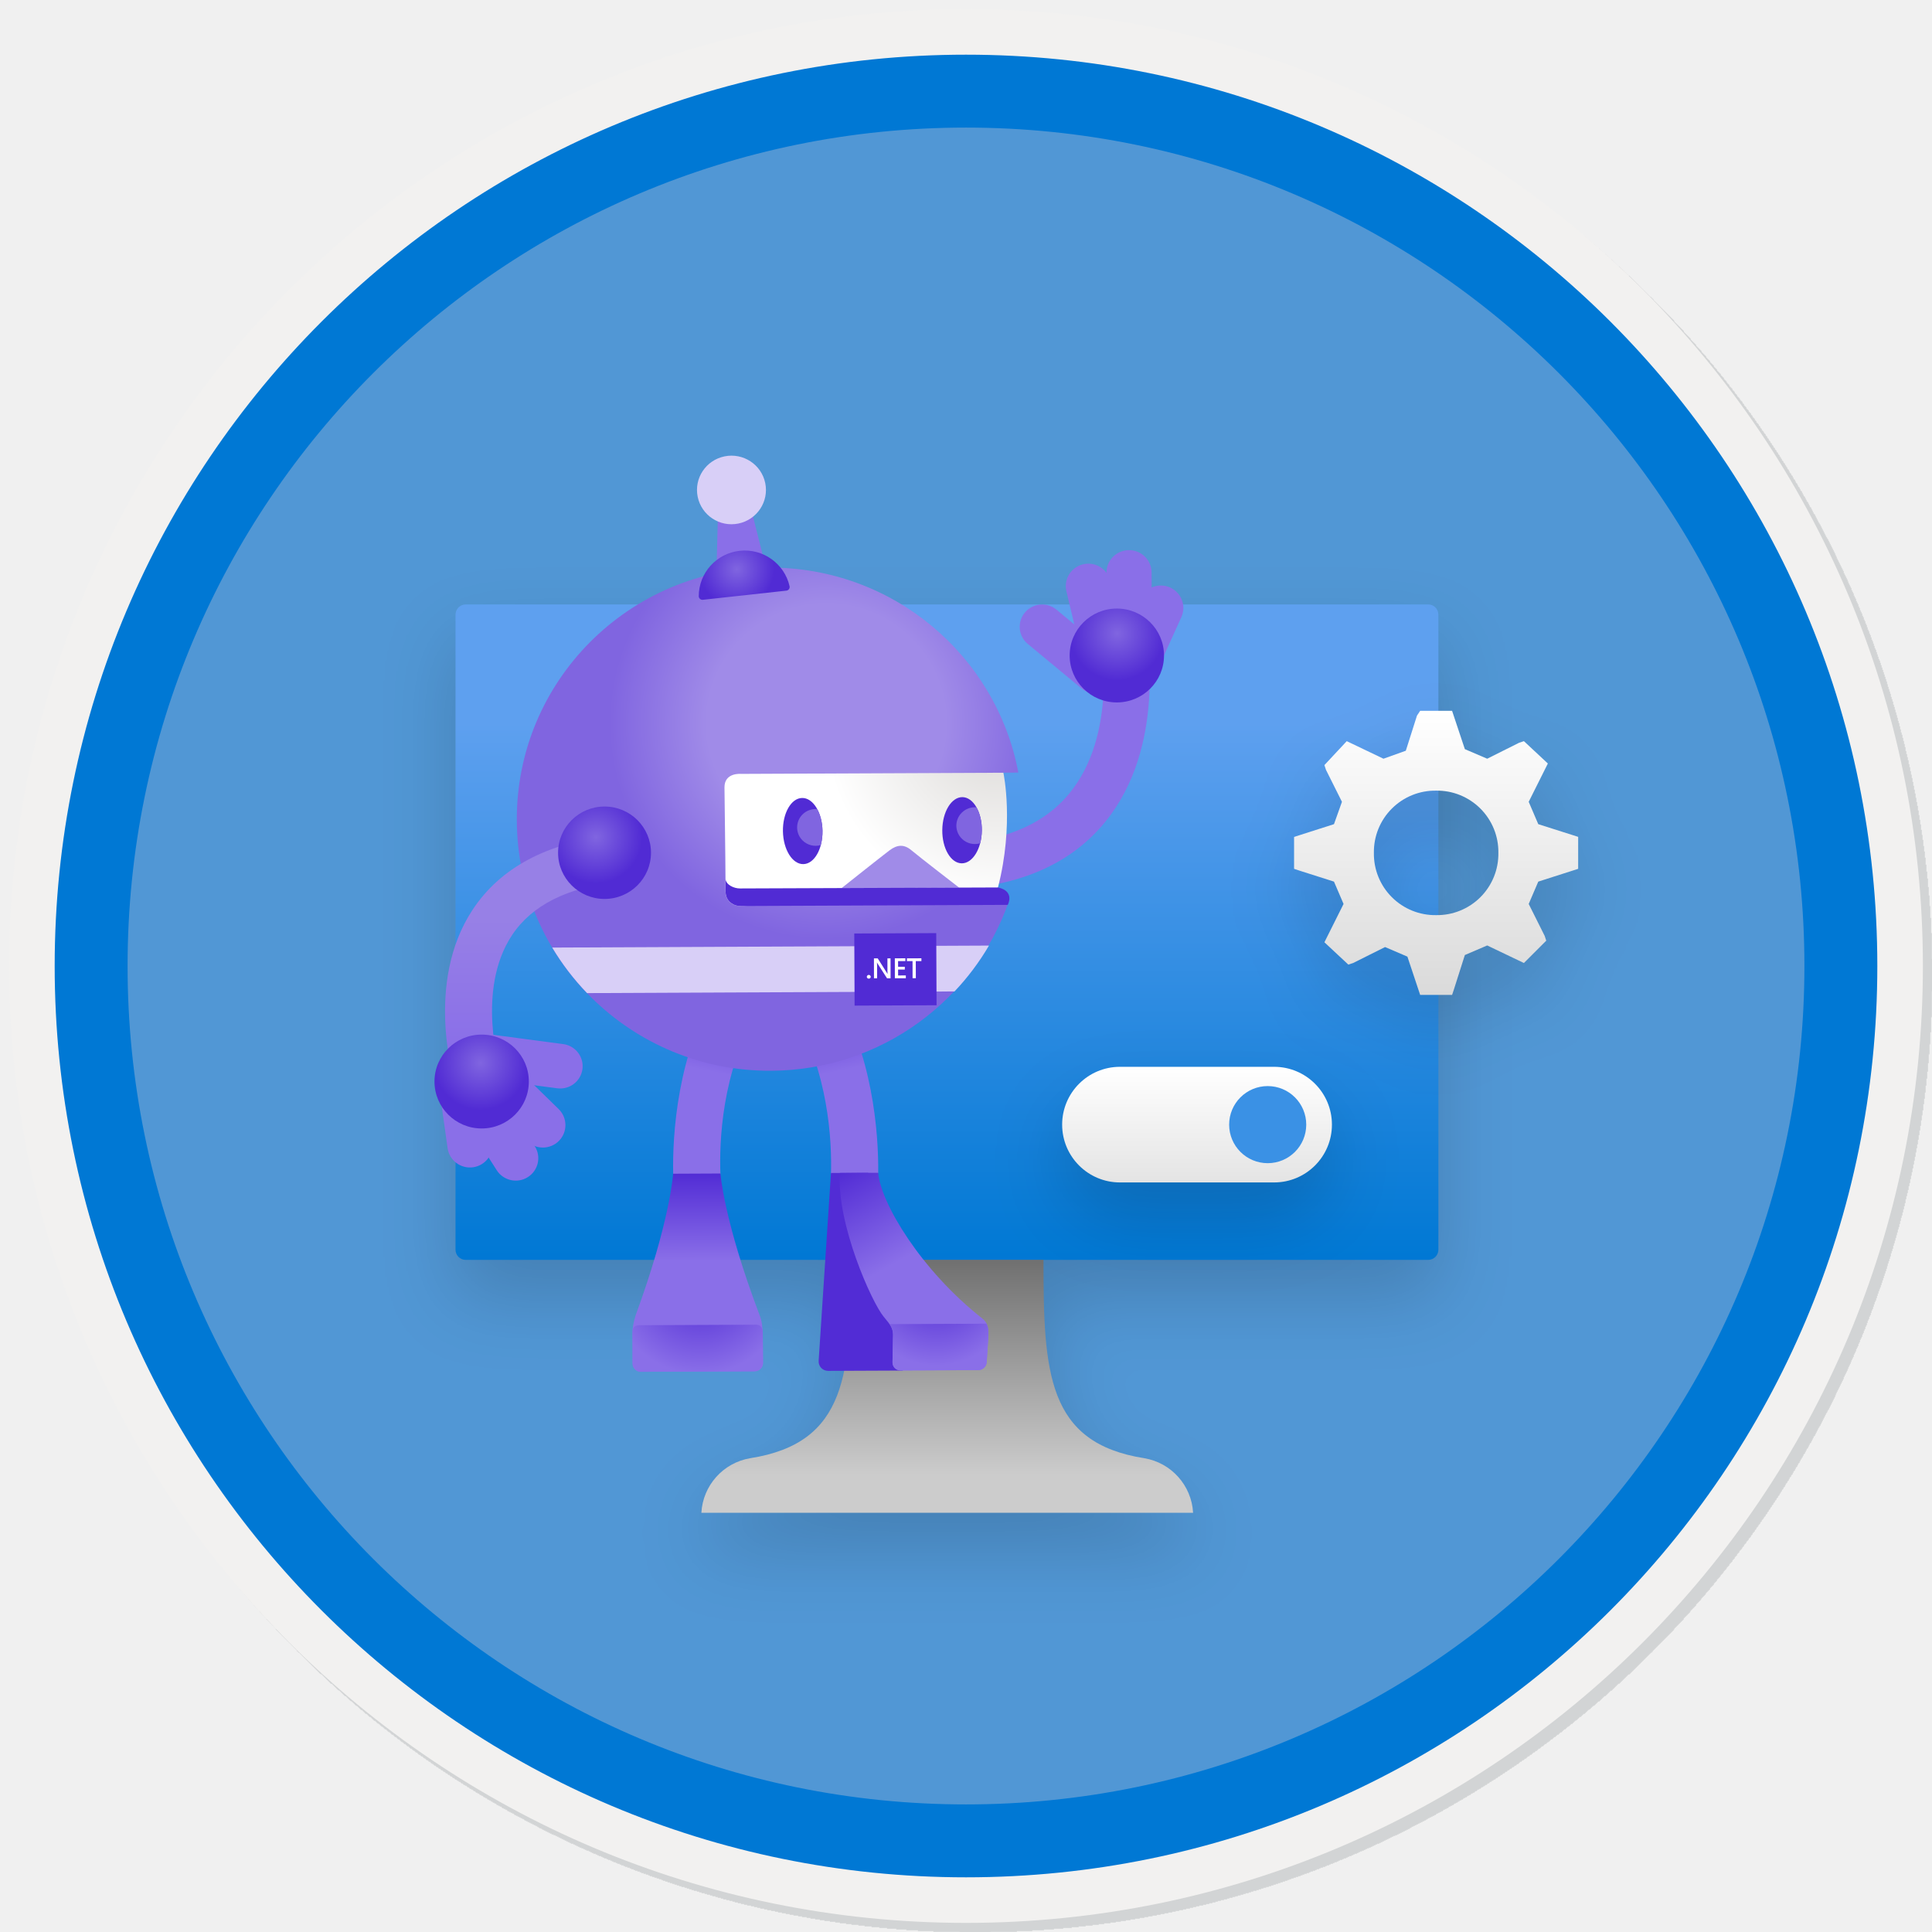
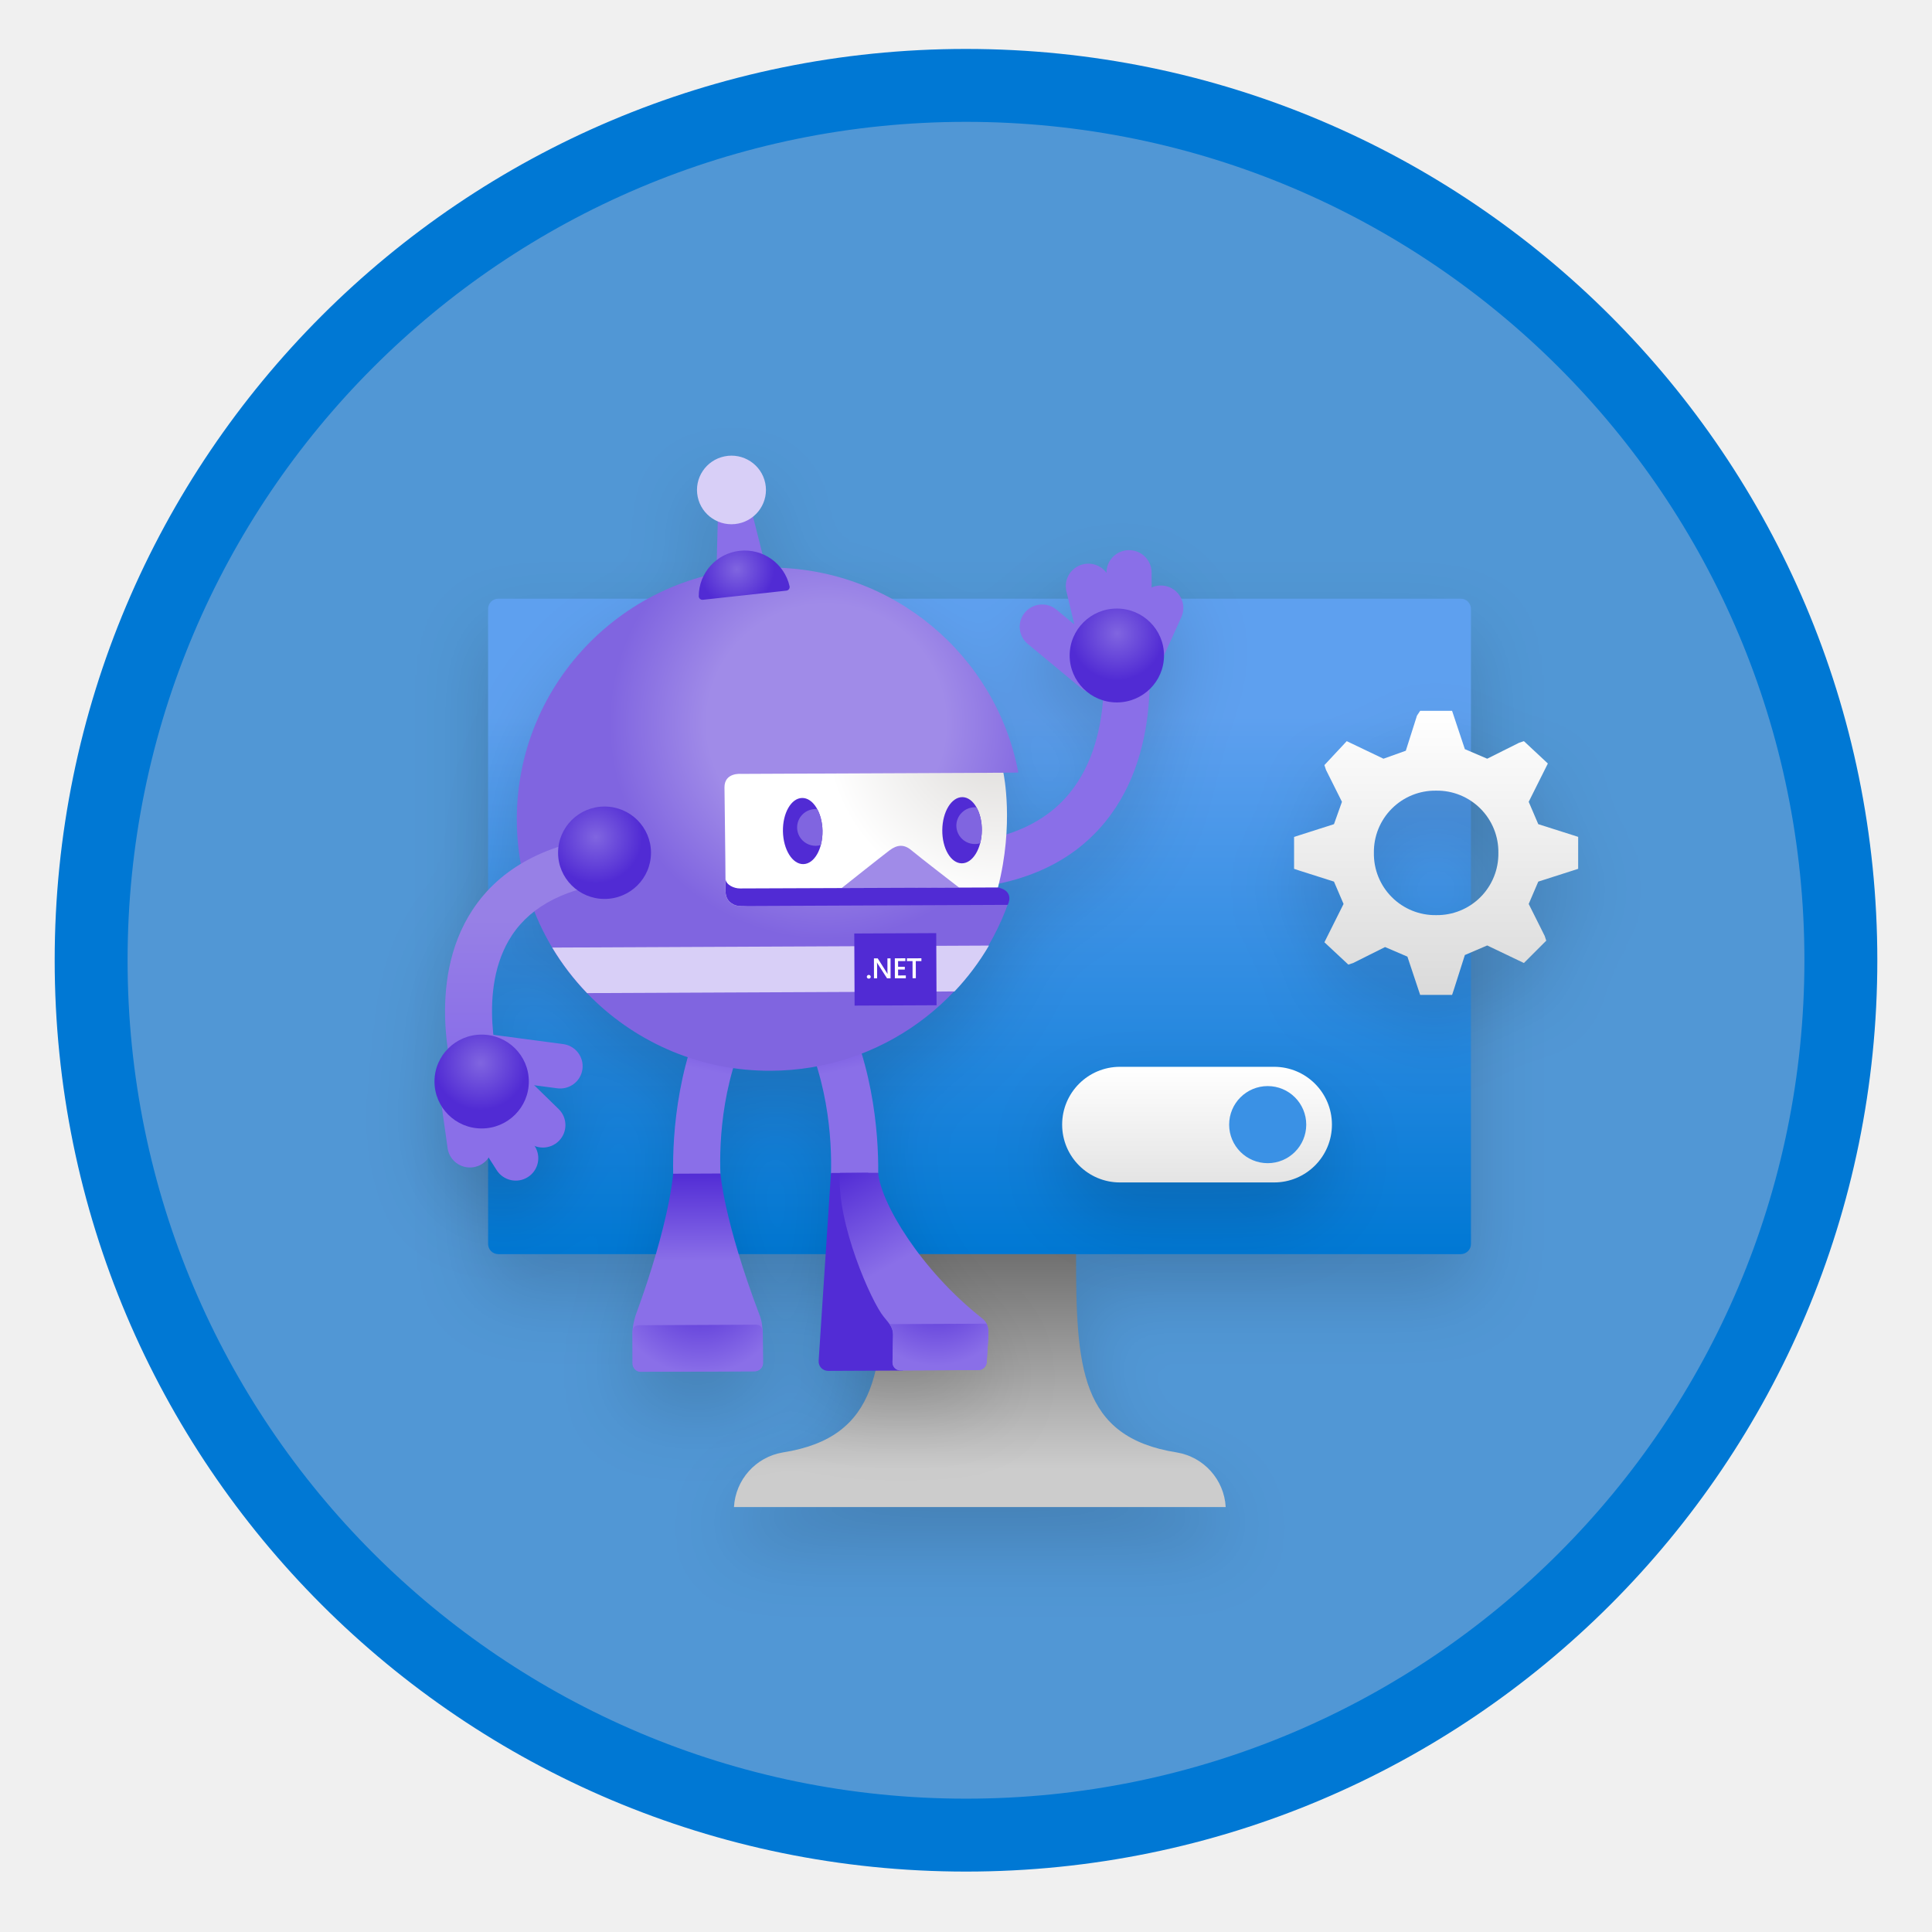
- <svg xmlns="http://www.w3.org/2000/svg" width="106" height="106" viewBox="0 0 106 106" fill="none">
-   <g filter="url(#filter0_d)">
-     <circle cx="53" cy="53" r="49" fill="#5197D5" />
-     <circle cx="53" cy="53" r="50.75" stroke="#F2F1F0" stroke-width="3.5" />
+ <svg xmlns="http://www.w3.org/2000/svg" width="106" height="106" viewBox="0 0 106 106" fill="none" version="1.1" id="svg262">
+   <circle cx="53" cy="53" r="49" fill="#5197d5" id="circle2" style="filter:url(#filter0_d)" />
+   <circle cx="53" cy="52.685" r="48" stroke="#0078d4" stroke-width="4" id="circle8" />
+   <g filter="url(#filter1_d)" id="g14" transform="translate(1.787698,-0.3154762)">
+     <rect x="24.992" y="33.163" width="53.926" height="35.961" rx="0.56" fill="url(#paint0_linear)" id="rect10" style="fill:url(#paint0_linear)" />
+     <path d="M 62.788,80.006 C 57.444,79.169 57.251,75.306 57.251,69.124 H 46.691 c 0,6.181 -0.193,10.045 -5.537,10.882 -1.48,0.253 -2.588,1.495 -2.672,2.994 h 26.979 c -0.084,-1.499 -1.192,-2.741 -2.672,-2.994 z" fill="url(#paint1_linear)" id="path12" style="fill:url(#paint1_linear)" />
  </g>
-   <circle cx="53" cy="53" r="48" stroke="#0078D4" stroke-width="4" />
-   <g filter="url(#filter1_d)">
-     <rect x="24.992" y="33.163" width="53.926" height="35.961" rx="0.56" fill="url(#paint0_linear)" />
-     <path d="M62.788 80.006C57.444 79.169 57.251 75.306 57.251 69.124H46.691C46.691 75.306 46.498 79.169 41.154 80.006C39.674 80.259 38.565 81.501 38.481 83H65.46C65.377 81.501 64.268 80.259 62.788 80.006Z" fill="url(#paint1_linear)" />
+   <g filter="url(#filter2_d)" id="g90">
+     <path d="M51.729 48.811L51.687 46.305C54.86 46.251 57.213 45.315 58.679 43.521C61.336 40.269 60.403 35.216 60.393 35.164L62.867 34.693C62.915 34.947 64.022 40.954 60.633 45.1C58.677 47.497 55.68 48.745 51.729 48.811Z" fill="#8A6FE8" id="path16" />
+     <path d="M56.389 35.329L59.318 37.756C59.84 38.188 60.615 38.118 61.051 37.599C61.485 37.08 61.414 36.309 60.893 35.876L57.964 33.449C57.442 33.017 56.666 33.087 56.231 33.606C55.797 34.126 55.867 34.897 56.389 35.329Z" fill="#8A6FE8" id="path18" />
+     <path d="M63.765 36.178L64.819 33.852C65.095 33.231 64.813 32.504 64.189 32.229C63.564 31.955 62.834 32.235 62.557 32.856L61.476 35.241L63.765 36.178Z" fill="#8A6FE8" id="path20" />
+     <path d="M63.195 34.922L63.182 31.405C63.178 30.725 62.62 30.178 61.937 30.184C61.254 30.189 60.703 30.744 60.709 31.422L60.71 34.038L63.195 34.922Z" fill="#8A6FE8" id="path22" />
+     <path d="M61.733 35.301L60.917 31.875C60.761 31.213 60.096 30.803 59.43 30.959C58.764 31.114 58.352 31.776 58.508 32.438L59.339 35.926L61.733 35.301Z" fill="#8A6FE8" id="path24" />
+     <path d="M61.275 38.539C62.705 38.539 63.864 37.386 63.864 35.964C63.864 34.542 62.705 33.389 61.275 33.389C59.846 33.389 58.687 34.542 58.687 35.964C58.687 37.386 59.845 38.539 61.275 38.539Z" fill="url(#paint2_radial)" id="path26" />
+     <path d="M48.183 64.359C48.208 62.189 47.897 57.783 45.645 54.094L43.443 55.425C45.487 58.77 45.64 62.676 45.593 64.38C45.588 64.52 46.907 64.648 48.183 64.359Z" fill="url(#paint3_linear)" id="path28" />
+     <path d="M45.592 64.356L47.631 64.346L49.535 75.196L45.442 75.214C45.131 75.215 44.894 74.965 44.916 74.655L45.592 64.356Z" fill="#522CD5" id="path30" />
+     <path d="M53.9 72.343C54.254 72.621 54.247 73.022 54.22 73.446L54.134 74.746C54.119 74.979 53.915 75.17 53.681 75.171L49.415 75.191C49.149 75.192 48.949 74.979 48.967 74.716L48.995 73.369C49.027 72.879 48.862 72.7 48.481 72.238C47.828 71.45 45.898 67.154 46.082 64.355L48.182 64.345C48.322 66.006 50.527 69.695 53.9 72.343Z" fill="url(#paint4_linear)" id="path32" />
+     <path d="M54.219 73.445C54.238 73.149 54.244 72.865 54.128 72.625L48.808 72.649C48.955 72.864 49.017 73.052 48.997 73.366L48.969 74.713C48.951 74.978 49.152 75.19 49.417 75.188L53.682 75.17C53.917 75.169 54.12 74.978 54.135 74.745L54.219 73.445Z" fill="url(#paint5_radial)" id="path34" />
+     <path d="M36.934 64.408C36.889 62.237 37.16 57.829 39.379 54.119L41.593 55.429C39.58 58.794 39.462 62.701 39.526 64.403C39.531 64.546 38.211 64.686 36.934 64.408Z" fill="url(#paint6_linear)" id="path36" />
+     <path d="M34.703 73.155C34.7 72.866 34.743 72.61 34.866 72.187C36.771 67.008 36.931 64.397 36.931 64.397L39.527 64.385C39.527 64.385 39.706 66.947 41.657 72.108C41.811 72.476 41.829 72.811 41.849 73.122L41.861 74.779C41.862 75.028 41.657 75.234 41.407 75.235L41.281 75.236L35.29 75.263L35.165 75.264C34.913 75.265 34.707 75.062 34.706 74.813L34.703 73.155Z" fill="url(#paint7_linear)" id="path38" />
+     <path d="M34.703 73.155C34.703 73.108 34.704 73.062 34.706 73.017C34.719 72.873 34.785 72.711 35.102 72.709L41.508 72.68C41.739 72.688 41.816 72.864 41.84 72.975C41.843 73.024 41.846 73.075 41.85 73.123L41.862 74.78C41.863 74.936 41.784 75.074 41.662 75.156C41.59 75.205 41.501 75.234 41.408 75.235L41.283 75.236L35.292 75.263L35.167 75.264C35.042 75.266 34.927 75.215 34.844 75.133C34.761 75.051 34.71 74.938 34.709 74.812L34.703 73.155Z" fill="url(#paint8_radial)" id="path40" />
+     <path d="M54.725 48.691C55.625 45.185 55.022 42.393 55.022 42.393L55.85 42.389L55.869 42.373C54.654 35.953 48.973 31.109 42.169 31.141C34.506 31.175 28.32 37.384 28.355 45.008C28.39 52.63 34.631 58.783 42.296 58.748C48.343 58.721 53.469 54.849 55.345 49.471C55.401 49.242 55.394 48.833 54.725 48.691Z" fill="url(#paint9_radial)" id="path42" />
+     <path d="M54.26 51.88L30.298 51.989C30.839 52.894 31.482 53.731 32.209 54.487L52.37 54.396C53.093 53.633 53.727 52.79 54.26 51.88Z" fill="#D8CFF7" id="path44" />
+     <path d="M46.888 55.173L51.385 55.153L51.367 51.196L46.87 51.217L46.888 55.173Z" fill="#512BD4" id="path46" />
+     <path d="M47.666 53.694C47.636 53.694 47.61 53.684 47.59 53.665C47.569 53.645 47.558 53.62 47.558 53.593C47.558 53.564 47.569 53.539 47.59 53.52C47.61 53.499 47.636 53.489 47.666 53.489C47.697 53.489 47.722 53.5 47.743 53.52C47.763 53.539 47.775 53.564 47.775 53.593C47.775 53.621 47.764 53.644 47.744 53.665C47.722 53.683 47.697 53.694 47.666 53.694Z" fill="white" id="path48" />
+     <path d="M48.862 53.675H48.667L48.153 52.873C48.14 52.853 48.128 52.831 48.12 52.809H48.116C48.12 52.833 48.122 52.883 48.122 52.959L48.123 53.676H47.951L47.949 52.582H48.157L48.653 53.366C48.673 53.398 48.687 53.422 48.694 53.433H48.697C48.692 53.403 48.69 53.355 48.69 53.285L48.689 52.581H48.86L48.862 53.675Z" fill="white" id="path50" />
+     <path d="M49.699 53.672L49.097 53.672L49.095 52.578L49.674 52.577V52.731L49.273 52.732L49.275 53.042L49.643 53.041V53.195L49.275 53.196L49.275 53.519L49.699 53.518V53.672Z" fill="white" id="path52" />
+     <path d="M50.554 52.731L50.245 52.732L50.248 53.671H50.069L50.067 52.732L49.759 52.733V52.579L50.553 52.577L50.554 52.731Z" fill="white" id="path54" />
+     <path d="M54.754 48.691C55.645 45.229 55.066 42.463 55.051 42.396L40.653 42.46C40.653 42.46 39.745 42.373 39.749 43.198C39.753 44.021 39.797 46.35 39.809 48.926C39.811 49.456 40.249 49.71 40.593 49.708C40.593 49.707 54.395 49.265 54.754 48.691Z" fill="url(#paint10_radial)" id="path56" />
+     <path d="M46.164 48.735C46.164 48.735 48.37 46.982 48.801 46.657C49.231 46.332 49.609 46.314 50.007 46.652C50.405 46.991 52.63 48.705 52.63 48.705L46.164 48.735Z" fill="#A08BE8" id="path58" />
+     <path d="M55.291 49.646C55.291 49.646 55.703 48.892 54.754 48.691C54.755 48.688 40.599 48.745 40.599 48.745C40.27 48.746 39.844 48.553 39.807 48.236C39.808 48.463 39.81 48.694 39.811 48.926C39.813 49.406 40.173 49.659 40.496 49.701C40.529 49.704 40.561 49.709 40.594 49.709L41.562 49.705L55.291 49.646Z" fill="#512BD4" id="path60" />
+     <path d="M44.077 47.41C44.676 47.399 45.146 46.576 45.127 45.575C45.107 44.572 44.605 43.769 44.006 43.781C43.407 43.793 42.937 44.615 42.956 45.617C42.976 46.618 43.478 47.422 44.077 47.41Z" fill="#512BD4" id="path62" />
+     <path d="M53.869 45.562C53.879 44.56 53.402 43.742 52.803 43.735C52.203 43.73 51.709 44.537 51.699 45.54C51.688 46.543 52.165 47.36 52.764 47.367C53.364 47.373 53.858 46.565 53.869 45.562Z" fill="#512BD4" id="path64" />
+     <path d="M44.028 44.687C44.249 44.465 44.547 44.368 44.837 44.391C45.01 44.706 45.118 45.12 45.127 45.574C45.132 45.858 45.097 46.125 45.033 46.366C44.691 46.465 44.307 46.381 44.035 46.114C43.637 45.722 43.634 45.083 44.028 44.687Z" fill="#8065E0" id="path66" />
+     <path d="M52.766 44.59C52.987 44.368 53.285 44.269 53.576 44.294C53.762 44.623 53.875 45.069 53.87 45.56C53.867 45.811 53.835 46.05 53.777 46.267C53.432 46.369 53.045 46.286 52.773 46.017C52.373 45.623 52.37 44.984 52.766 44.59Z" fill="#8065E0" id="path68" />
+     <path d="M24.978 59.486C24.907 59.261 23.276 53.938 25.928 49.916C27.461 47.592 30.046 46.222 33.611 45.844L33.884 48.392C31.128 48.685 29.179 49.667 28.09 51.312C26.103 54.31 27.424 58.679 27.438 58.723L24.978 59.486Z" fill="url(#paint11_linear)" id="path70" />
+     <path d="M33.168 49.321C34.575 49.321 35.717 48.186 35.717 46.786C35.717 45.385 34.575 44.251 33.168 44.251C31.761 44.251 30.619 45.385 30.619 46.786C30.619 48.186 31.761 49.321 33.168 49.321Z" fill="url(#paint12_radial)" id="path72" />
+     <path d="M30.899 57.284L27.12 56.783C26.446 56.694 25.827 57.165 25.737 57.835C25.648 58.505 26.121 59.12 26.794 59.21L30.573 59.71C31.247 59.799 31.866 59.329 31.956 58.659C32.045 57.988 31.572 57.372 30.899 57.284Z" fill="#8A6FE8" id="path74" />
+     <path d="M24.204 60.478L24.559 63.003C24.659 63.675 25.287 64.14 25.963 64.042C26.638 63.943 27.106 63.318 27.007 62.646L26.642 60.056L24.204 60.478Z" fill="#8A6FE8" id="path76" />
+     <path d="M25.36 61.239L27.255 64.208C27.624 64.78 28.389 64.948 28.963 64.581C29.539 64.214 29.707 63.453 29.338 62.882L27.936 60.669L25.36 61.239Z" fill="#8A6FE8" id="path78" />
+     <path d="M26.392 60.141L28.917 62.607C29.405 63.084 30.187 63.078 30.667 62.594C31.146 62.109 31.14 61.33 30.654 60.853L28.083 58.343L26.392 60.141Z" fill="#8A6FE8" id="path80" />
+     <path d="M26.426 61.914C27.856 61.914 29.015 60.761 29.015 59.339C29.015 57.917 27.856 56.764 26.426 56.764C24.997 56.764 23.838 57.917 23.838 59.339C23.838 60.761 24.997 61.914 26.426 61.914Z" fill="url(#paint13_radial)" id="path82" />
+     <path d="M41.953 30.869L39.314 31.158L39.386 28.422L41.282 28.215L41.953 30.869Z" fill="#8A6FE8" id="path84" />
+     <path d="M40.51 28.725C41.534 28.517 42.194 27.524 41.986 26.506C41.777 25.488 40.779 24.831 39.755 25.038C38.731 25.246 38.07 26.239 38.279 27.257C38.488 28.275 39.486 28.933 40.51 28.725Z" fill="#D8CFF7" id="path86" />
+     <path d="M43.144 32.406C43.263 32.393 43.346 32.281 43.32 32.163C43.043 30.932 41.873 30.08 40.583 30.221C39.294 30.362 38.339 31.448 38.337 32.71C38.337 32.829 38.443 32.92 38.562 32.908L43.144 32.406Z" fill="url(#paint14_radial)" id="path88" />
  </g>
-   <path d="M51.729 48.811L51.687 46.305C54.86 46.251 57.213 45.315 58.679 43.521C61.336 40.269 60.403 35.216 60.393 35.164L62.867 34.693C62.915 34.947 64.022 40.954 60.633 45.1C58.677 47.497 55.68 48.745 51.729 48.811Z" fill="#8A6FE8" />
-   <path d="M56.389 35.329L59.318 37.756C59.84 38.188 60.615 38.118 61.051 37.599C61.485 37.08 61.414 36.309 60.893 35.876L57.964 33.449C57.442 33.017 56.666 33.087 56.231 33.606C55.797 34.126 55.867 34.897 56.389 35.329Z" fill="#8A6FE8" />
-   <path d="M63.765 36.178L64.819 33.852C65.095 33.231 64.813 32.504 64.189 32.229C63.564 31.955 62.834 32.235 62.557 32.856L61.476 35.241L63.765 36.178Z" fill="#8A6FE8" />
-   <path d="M63.195 34.922L63.182 31.405C63.178 30.725 62.62 30.178 61.937 30.184C61.254 30.189 60.703 30.744 60.709 31.422L60.71 34.038L63.195 34.922Z" fill="#8A6FE8" />
-   <path d="M61.733 35.301L60.917 31.875C60.761 31.213 60.096 30.803 59.43 30.959C58.764 31.114 58.352 31.776 58.508 32.438L59.339 35.926L61.733 35.301Z" fill="#8A6FE8" />
-   <path d="M61.275 38.539C62.705 38.539 63.864 37.386 63.864 35.964C63.864 34.542 62.705 33.389 61.275 33.389C59.846 33.389 58.687 34.542 58.687 35.964C58.687 37.386 59.845 38.539 61.275 38.539Z" fill="url(#paint2_radial)" />
-   <path d="M48.183 64.359C48.208 62.189 47.897 57.783 45.645 54.094L43.443 55.425C45.487 58.77 45.64 62.676 45.593 64.38C45.588 64.52 46.907 64.648 48.183 64.359Z" fill="url(#paint3_linear)" />
-   <path d="M45.592 64.356L47.631 64.346L49.535 75.196L45.442 75.214C45.131 75.215 44.894 74.965 44.916 74.655L45.592 64.356Z" fill="#522CD5" />
-   <path d="M53.9 72.343C54.254 72.621 54.247 73.022 54.22 73.446L54.134 74.746C54.119 74.979 53.915 75.17 53.681 75.171L49.415 75.191C49.149 75.192 48.949 74.979 48.967 74.716L48.995 73.369C49.027 72.879 48.862 72.7 48.481 72.238C47.828 71.45 45.898 67.154 46.082 64.355L48.182 64.345C48.322 66.006 50.527 69.695 53.9 72.343Z" fill="url(#paint4_linear)" />
-   <path d="M54.219 73.445C54.238 73.149 54.244 72.865 54.128 72.625L48.808 72.649C48.955 72.864 49.017 73.052 48.997 73.366L48.969 74.713C48.951 74.978 49.152 75.19 49.417 75.188L53.682 75.17C53.917 75.169 54.12 74.978 54.135 74.745L54.219 73.445Z" fill="url(#paint5_radial)" />
-   <path d="M36.934 64.408C36.889 62.237 37.16 57.829 39.379 54.119L41.593 55.429C39.58 58.794 39.462 62.701 39.526 64.403C39.531 64.546 38.211 64.686 36.934 64.408Z" fill="url(#paint6_linear)" />
-   <path d="M34.703 73.155C34.7 72.866 34.743 72.61 34.866 72.187C36.771 67.008 36.931 64.397 36.931 64.397L39.527 64.385C39.527 64.385 39.706 66.947 41.657 72.108C41.811 72.476 41.829 72.811 41.849 73.122L41.861 74.779C41.862 75.028 41.657 75.234 41.407 75.235L41.281 75.236L35.29 75.263L35.165 75.264C34.913 75.265 34.707 75.062 34.706 74.813L34.703 73.155Z" fill="url(#paint7_linear)" />
-   <path d="M34.703 73.155C34.703 73.108 34.704 73.062 34.706 73.017C34.719 72.873 34.785 72.711 35.102 72.709L41.508 72.68C41.739 72.688 41.816 72.864 41.84 72.975C41.843 73.024 41.846 73.075 41.85 73.123L41.862 74.78C41.863 74.936 41.784 75.074 41.662 75.156C41.59 75.205 41.501 75.234 41.408 75.235L41.283 75.236L35.292 75.263L35.167 75.264C35.042 75.266 34.927 75.215 34.844 75.133C34.761 75.051 34.71 74.938 34.709 74.812L34.703 73.155Z" fill="url(#paint8_radial)" />
-   <path d="M54.725 48.691C55.625 45.185 55.022 42.393 55.022 42.393L55.85 42.389L55.869 42.373C54.654 35.953 48.973 31.109 42.169 31.141C34.506 31.175 28.32 37.384 28.355 45.008C28.39 52.63 34.631 58.783 42.296 58.748C48.343 58.721 53.469 54.849 55.345 49.471C55.401 49.242 55.394 48.833 54.725 48.691Z" fill="url(#paint9_radial)" />
-   <path d="M54.26 51.88L30.298 51.989C30.839 52.894 31.482 53.731 32.209 54.487L52.37 54.396C53.093 53.633 53.727 52.79 54.26 51.88Z" fill="#D8CFF7" />
-   <path d="M46.888 55.173L51.385 55.153L51.367 51.196L46.87 51.217L46.888 55.173Z" fill="#512BD4" />
-   <path d="M47.666 53.694C47.636 53.694 47.61 53.684 47.59 53.665C47.569 53.645 47.558 53.62 47.558 53.593C47.558 53.564 47.569 53.539 47.59 53.52C47.61 53.499 47.636 53.489 47.666 53.489C47.697 53.489 47.722 53.5 47.743 53.52C47.763 53.539 47.775 53.564 47.775 53.593C47.775 53.621 47.764 53.644 47.744 53.665C47.722 53.683 47.697 53.694 47.666 53.694Z" fill="white" />
-   <path d="M48.862 53.675H48.667L48.153 52.873C48.14 52.853 48.128 52.831 48.12 52.809H48.116C48.12 52.833 48.122 52.883 48.122 52.959L48.123 53.676H47.951L47.949 52.582H48.157L48.653 53.366C48.673 53.398 48.687 53.422 48.694 53.433H48.697C48.692 53.403 48.69 53.355 48.69 53.285L48.689 52.581H48.86L48.862 53.675Z" fill="white" />
-   <path d="M49.699 53.672L49.097 53.672L49.095 52.578L49.674 52.577V52.731L49.273 52.732L49.275 53.042L49.643 53.041V53.195L49.275 53.196L49.275 53.519L49.699 53.518V53.672Z" fill="white" />
-   <path d="M50.554 52.731L50.245 52.732L50.248 53.671H50.069L50.067 52.732L49.759 52.733V52.579L50.553 52.577L50.554 52.731Z" fill="white" />
-   <path d="M54.754 48.691C55.645 45.229 55.066 42.463 55.051 42.396L40.653 42.46C40.653 42.46 39.745 42.373 39.749 43.198C39.753 44.021 39.797 46.35 39.809 48.926C39.811 49.456 40.249 49.71 40.593 49.708C40.593 49.707 54.395 49.265 54.754 48.691Z" fill="url(#paint10_radial)" />
-   <path d="M46.164 48.735C46.164 48.735 48.37 46.982 48.801 46.657C49.231 46.332 49.609 46.314 50.007 46.652C50.405 46.991 52.63 48.705 52.63 48.705L46.164 48.735Z" fill="#A08BE8" />
-   <path d="M55.291 49.646C55.291 49.646 55.703 48.892 54.754 48.691C54.755 48.688 40.599 48.745 40.599 48.745C40.27 48.746 39.844 48.553 39.807 48.236C39.808 48.463 39.81 48.694 39.811 48.926C39.813 49.406 40.173 49.659 40.496 49.701C40.529 49.704 40.561 49.709 40.594 49.709L41.562 49.705L55.291 49.646Z" fill="#512BD4" />
-   <path d="M44.077 47.41C44.676 47.399 45.146 46.576 45.127 45.575C45.107 44.572 44.605 43.769 44.006 43.781C43.407 43.793 42.937 44.615 42.956 45.617C42.976 46.618 43.478 47.422 44.077 47.41Z" fill="#512BD4" />
-   <path d="M53.869 45.562C53.879 44.56 53.402 43.742 52.803 43.735C52.203 43.73 51.709 44.537 51.699 45.54C51.688 46.543 52.165 47.36 52.764 47.367C53.364 47.373 53.858 46.565 53.869 45.562Z" fill="#512BD4" />
-   <path d="M44.028 44.687C44.249 44.465 44.547 44.368 44.837 44.391C45.01 44.706 45.118 45.12 45.127 45.574C45.132 45.858 45.097 46.125 45.033 46.366C44.691 46.465 44.307 46.381 44.035 46.114C43.637 45.722 43.634 45.083 44.028 44.687Z" fill="#8065E0" />
-   <path d="M52.766 44.59C52.987 44.368 53.285 44.269 53.576 44.294C53.762 44.623 53.875 45.069 53.87 45.56C53.867 45.811 53.835 46.05 53.777 46.267C53.432 46.369 53.045 46.286 52.773 46.017C52.373 45.623 52.37 44.984 52.766 44.59Z" fill="#8065E0" />
-   <path d="M24.978 59.486C24.907 59.261 23.276 53.938 25.928 49.916C27.461 47.592 30.046 46.222 33.611 45.844L33.884 48.392C31.128 48.685 29.179 49.667 28.09 51.312C26.103 54.31 27.424 58.679 27.438 58.723L24.978 59.486Z" fill="url(#paint11_linear)" />
-   <path d="M33.168 49.321C34.575 49.321 35.717 48.186 35.717 46.786C35.717 45.385 34.575 44.251 33.168 44.251C31.761 44.251 30.619 45.385 30.619 46.786C30.619 48.186 31.761 49.321 33.168 49.321Z" fill="url(#paint12_radial)" />
-   <path d="M30.899 57.284L27.12 56.783C26.446 56.694 25.827 57.165 25.737 57.835C25.648 58.505 26.121 59.12 26.794 59.21L30.573 59.71C31.247 59.799 31.866 59.329 31.956 58.659C32.045 57.988 31.572 57.372 30.899 57.284Z" fill="#8A6FE8" />
-   <path d="M24.204 60.478L24.559 63.003C24.659 63.675 25.287 64.14 25.963 64.042C26.638 63.943 27.106 63.318 27.007 62.646L26.642 60.056L24.204 60.478Z" fill="#8A6FE8" />
-   <path d="M25.36 61.239L27.255 64.208C27.624 64.78 28.389 64.948 28.963 64.581C29.539 64.214 29.707 63.453 29.338 62.882L27.936 60.669L25.36 61.239Z" fill="#8A6FE8" />
-   <path d="M26.392 60.141L28.917 62.607C29.405 63.084 30.187 63.078 30.667 62.594C31.146 62.109 31.14 61.33 30.654 60.853L28.083 58.343L26.392 60.141Z" fill="#8A6FE8" />
-   <path d="M26.426 61.914C27.856 61.914 29.015 60.761 29.015 59.339C29.015 57.917 27.856 56.764 26.426 56.764C24.997 56.764 23.838 57.917 23.838 59.339C23.838 60.761 24.997 61.914 26.426 61.914Z" fill="url(#paint13_radial)" />
-   <path d="M41.953 30.869L39.314 31.158L39.386 28.422L41.282 28.215L41.953 30.869Z" fill="#8A6FE8" />
-   <path d="M40.51 28.725C41.534 28.517 42.194 27.524 41.986 26.506C41.777 25.488 40.779 24.831 39.755 25.038C38.731 25.246 38.07 26.239 38.279 27.257C38.488 28.275 39.486 28.933 40.51 28.725Z" fill="#D8CFF7" />
-   <path d="M43.144 32.406C43.263 32.393 43.346 32.281 43.32 32.163C43.043 30.932 41.873 30.08 40.583 30.221C39.294 30.362 38.339 31.448 38.337 32.71C38.337 32.829 38.443 32.92 38.562 32.908L43.144 32.406Z" fill="url(#paint14_radial)" />
-   <g filter="url(#filter2_d)">
-     <path fill-rule="evenodd" clip-rule="evenodd" d="M86.587 45.918V47.669L84.398 48.37L83.873 49.596L84.749 51.347L84.836 51.61L83.61 52.836L81.596 51.873L80.37 52.398L79.757 54.325L79.669 54.587H77.918L77.218 52.486L75.992 51.96L74.24 52.836L73.977 52.924L72.664 51.698L73.715 49.596L73.189 48.37L71.263 47.757L71 47.669V45.918L73.189 45.218L73.627 43.992L72.751 42.24L72.664 41.977L73.89 40.664L75.904 41.627L77.13 41.189L77.743 39.263L77.918 39H79.669L80.37 41.102L81.596 41.627L83.347 40.751L83.61 40.664L84.924 41.89L83.873 43.992L84.398 45.218L86.325 45.831L86.587 45.918ZM76.364 49.224C77.007 49.867 77.884 50.223 78.794 50.209C79.704 50.223 80.58 49.867 81.224 49.224C81.867 48.581 82.223 47.704 82.209 46.794C82.223 45.884 81.867 45.007 81.224 44.364C80.58 43.72 79.704 43.365 78.794 43.379C77.884 43.365 77.007 43.72 76.364 44.364C75.72 45.007 75.365 45.884 75.379 46.794C75.365 47.704 75.72 48.581 76.364 49.224Z" fill="url(#paint15_linear)" />
+   <g filter="url(#filter3_d)" id="g94">
+     <path fill-rule="evenodd" clip-rule="evenodd" d="M86.587 45.918V47.669L84.398 48.37L83.873 49.596L84.749 51.347L84.836 51.61L83.61 52.836L81.596 51.873L80.37 52.398L79.757 54.325L79.669 54.587H77.918L77.218 52.486L75.992 51.96L74.24 52.836L73.977 52.924L72.664 51.698L73.715 49.596L73.189 48.37L71.263 47.757L71 47.669V45.918L73.189 45.218L73.627 43.992L72.751 42.24L72.664 41.977L73.89 40.664L75.904 41.627L77.13 41.189L77.743 39.263L77.918 39H79.669L80.37 41.102L81.596 41.627L83.347 40.751L83.61 40.664L84.924 41.89L83.873 43.992L84.398 45.218L86.325 45.831L86.587 45.918ZM76.364 49.224C77.007 49.867 77.884 50.223 78.794 50.209C79.704 50.223 80.58 49.867 81.224 49.224C81.867 48.581 82.223 47.704 82.209 46.794C82.223 45.884 81.867 45.007 81.224 44.364C80.58 43.72 79.704 43.365 78.794 43.379C77.884 43.365 77.007 43.72 76.364 44.364C75.72 45.007 75.365 45.884 75.379 46.794C75.365 47.704 75.72 48.581 76.364 49.224Z" fill="url(#paint15_linear)" id="path92" />
  </g>
-   <g filter="url(#filter3_d)">
-     <rect width="14.802" height="6.344" rx="3.172" transform="matrix(-1 0 0 1 73.0771 58.5312)" fill="url(#paint16_linear)" />
-     <circle r="2.115" transform="matrix(-1 0 0 1 69.5528 61.7034)" fill="#3A91E5" />
+   <g filter="url(#filter4_d)" id="g100">
+     <rect width="14.802" height="6.344" rx="3.172" transform="matrix(-1 0 0 1 73.0771 58.5312)" fill="url(#paint16_linear)" id="rect96" />
+     <circle r="2.115" transform="matrix(-1 0 0 1 69.5528 61.7034)" fill="#3A91E5" id="circle98" />
  </g>
-   <defs>
+   <defs id="defs260">
    <filter id="filter0_d" x="0.5" y="0.5" width="105.5" height="105.5" filterUnits="userSpaceOnUse" color-interpolation-filters="sRGB">
-       <feFlood flood-opacity="0" result="BackgroundImageFix" />
-       <feColorMatrix in="SourceAlpha" type="matrix" values="0 0 0 0 0 0 0 0 0 0 0 0 0 0 0 0 0 0 127 0" />
-       <feOffset dx="0.5" dy="0.5" />
-       <feColorMatrix type="matrix" values="0 0 0 0 0.824 0 0 0 0 0.831 0 0 0 0 0.835 0 0 0 1 0" />
-       <feBlend mode="normal" in2="BackgroundImageFix" result="effect1_dropShadow" />
-       <feBlend mode="normal" in="SourceGraphic" in2="effect1_dropShadow" result="shape" />
+       <feFlood flood-opacity="0" result="BackgroundImageFix" id="feFlood102" />
+       <feColorMatrix in="SourceAlpha" type="matrix" values="0 0 0 0 0 0 0 0 0 0 0 0 0 0 0 0 0 0 127 0" id="feColorMatrix104" />
+       <feOffset dx="0.5" dy="0.5" id="feOffset106" />
+       <feColorMatrix type="matrix" values="0 0 0 0 0.824 0 0 0 0 0.831 0 0 0 0 0.835 0 0 0 1 0" id="feColorMatrix108" />
+       <feBlend mode="normal" in2="BackgroundImageFix" result="effect1_dropShadow" id="feBlend110" />
+       <feBlend mode="normal" in="SourceGraphic" in2="effect1_dropShadow" result="shape" id="feBlend112" />
    </filter>
    <filter id="filter1_d" x="20.992" y="31.163" width="61.926" height="57.837" filterUnits="userSpaceOnUse" color-interpolation-filters="sRGB">
-       <feFlood flood-opacity="0" result="BackgroundImageFix" />
-       <feColorMatrix in="SourceAlpha" type="matrix" values="0 0 0 0 0 0 0 0 0 0 0 0 0 0 0 0 0 0 127 0" />
-       <feOffset dy="2" />
-       <feGaussianBlur stdDeviation="2" />
-       <feColorMatrix type="matrix" values="0 0 0 0 0 0 0 0 0 0 0 0 0 0 0 0 0 0 0.15 0" />
-       <feBlend mode="normal" in2="BackgroundImageFix" result="effect1_dropShadow" />
-       <feBlend mode="normal" in="SourceGraphic" in2="effect1_dropShadow" result="shape" />
+       <feFlood flood-opacity="0" result="BackgroundImageFix" id="feFlood115" />
+       <feColorMatrix in="SourceAlpha" type="matrix" values="0 0 0 0 0 0 0 0 0 0 0 0 0 0 0 0 0 0 127 0" id="feColorMatrix117" />
+       <feOffset dy="2" id="feOffset119" />
+       <feGaussianBlur stdDeviation="2" id="feGaussianBlur121" />
+       <feColorMatrix type="matrix" values="0 0 0 0 0 0 0 0 0 0 0 0 0 0 0 0 0 0 0.15 0" id="feColorMatrix123" />
+       <feBlend mode="normal" in2="BackgroundImageFix" result="effect1_dropShadow" id="feBlend125" />
+       <feBlend mode="normal" in="SourceGraphic" in2="effect1_dropShadow" result="shape" id="feBlend127" />
    </filter>
-     <filter id="filter2_d" x="67" y="37" width="23.587" height="23.587" filterUnits="userSpaceOnUse" color-interpolation-filters="sRGB">
-       <feFlood flood-opacity="0" result="BackgroundImageFix" />
-       <feColorMatrix in="SourceAlpha" type="matrix" values="0 0 0 0 0 0 0 0 0 0 0 0 0 0 0 0 0 0 127 0" />
-       <feOffset dy="2" />
-       <feGaussianBlur stdDeviation="2" />
-       <feColorMatrix type="matrix" values="0 0 0 0 0 0 0 0 0 0 0 0 0 0 0 0 0 0 0.15 0" />
-       <feBlend mode="normal" in2="BackgroundImageFix" result="effect1_dropShadow" />
-       <feBlend mode="normal" in="SourceGraphic" in2="effect1_dropShadow" result="shape" />
+     <filter id="filter2_d" x="19.838" y="23" width="49.087" height="58.264" filterUnits="userSpaceOnUse" color-interpolation-filters="sRGB">
+       <feFlood flood-opacity="0" result="BackgroundImageFix" id="feFlood130" />
+       <feColorMatrix in="SourceAlpha" type="matrix" values="0 0 0 0 0 0 0 0 0 0 0 0 0 0 0 0 0 0 127 0" id="feColorMatrix132" />
+       <feOffset dy="2" id="feOffset134" />
+       <feGaussianBlur stdDeviation="2" id="feGaussianBlur136" />
+       <feColorMatrix type="matrix" values="0 0 0 0 0 0 0 0 0 0 0 0 0 0 0 0 0 0 0.15 0" id="feColorMatrix138" />
+       <feBlend mode="normal" in2="BackgroundImageFix" result="effect1_dropShadow" id="feBlend140" />
+       <feBlend mode="normal" in="SourceGraphic" in2="effect1_dropShadow" result="shape" id="feBlend142" />
    </filter>
-     <filter id="filter3_d" x="54.275" y="56.531" width="22.802" height="14.344" filterUnits="userSpaceOnUse" color-interpolation-filters="sRGB">
-       <feFlood flood-opacity="0" result="BackgroundImageFix" />
-       <feColorMatrix in="SourceAlpha" type="matrix" values="0 0 0 0 0 0 0 0 0 0 0 0 0 0 0 0 0 0 127 0" />
-       <feOffset dy="2" />
-       <feGaussianBlur stdDeviation="2" />
-       <feColorMatrix type="matrix" values="0 0 0 0 0 0 0 0 0 0 0 0 0 0 0 0 0 0 0.15 0" />
-       <feBlend mode="normal" in2="BackgroundImageFix" result="effect1_dropShadow" />
-       <feBlend mode="normal" in="SourceGraphic" in2="effect1_dropShadow" result="shape" />
+     <filter id="filter3_d" x="67" y="37" width="23.587" height="23.587" filterUnits="userSpaceOnUse" color-interpolation-filters="sRGB">
+       <feFlood flood-opacity="0" result="BackgroundImageFix" id="feFlood145" />
+       <feColorMatrix in="SourceAlpha" type="matrix" values="0 0 0 0 0 0 0 0 0 0 0 0 0 0 0 0 0 0 127 0" id="feColorMatrix147" />
+       <feOffset dy="2" id="feOffset149" />
+       <feGaussianBlur stdDeviation="2" id="feGaussianBlur151" />
+       <feColorMatrix type="matrix" values="0 0 0 0 0 0 0 0 0 0 0 0 0 0 0 0 0 0 0.15 0" id="feColorMatrix153" />
+       <feBlend mode="normal" in2="BackgroundImageFix" result="effect1_dropShadow" id="feBlend155" />
+       <feBlend mode="normal" in="SourceGraphic" in2="effect1_dropShadow" result="shape" id="feBlend157" />
+     </filter>
+     <filter id="filter4_d" x="54.275" y="56.531" width="22.802" height="14.344" filterUnits="userSpaceOnUse" color-interpolation-filters="sRGB">
+       <feFlood flood-opacity="0" result="BackgroundImageFix" id="feFlood160" />
+       <feColorMatrix in="SourceAlpha" type="matrix" values="0 0 0 0 0 0 0 0 0 0 0 0 0 0 0 0 0 0 127 0" id="feColorMatrix162" />
+       <feOffset dy="2" id="feOffset164" />
+       <feGaussianBlur stdDeviation="2" id="feGaussianBlur166" />
+       <feColorMatrix type="matrix" values="0 0 0 0 0 0 0 0 0 0 0 0 0 0 0 0 0 0 0.15 0" id="feColorMatrix168" />
+       <feBlend mode="normal" in2="BackgroundImageFix" result="effect1_dropShadow" id="feBlend170" />
+       <feBlend mode="normal" in="SourceGraphic" in2="effect1_dropShadow" result="shape" id="feBlend172" />
    </filter>
    <linearGradient id="paint0_linear" x1="78.934" y1="69.124" x2="78.934" y2="33.163" gradientUnits="userSpaceOnUse">
-       <stop stop-color="#0078D4" />
-       <stop offset="0.82" stop-color="#5EA0EF" />
+       <stop stop-color="#0078D4" id="stop175" />
+       <stop offset="0.82" stop-color="#5EA0EF" id="stop177" />
    </linearGradient>
    <linearGradient id="paint1_linear" x1="65.46" y1="83" x2="65.46" y2="69.124" gradientUnits="userSpaceOnUse">
-       <stop offset="0.15" stop-color="#CCCCCC" />
-       <stop offset="1" stop-color="#707070" />
+       <stop offset="0.15" stop-color="#CCCCCC" id="stop180" />
+       <stop offset="1" stop-color="#707070" id="stop182" />
    </linearGradient>
    <radialGradient id="paint2_radial" cx="0" cy="0" r="1" gradientUnits="userSpaceOnUse" gradientTransform="translate(61.2972 34.7542) scale(2.58937 2.57564)">
-       <stop stop-color="#8065E0" />
-       <stop offset="1" stop-color="#512BD4" />
+       <stop stop-color="#8065E0" id="stop185" />
+       <stop offset="1" stop-color="#512BD4" id="stop187" />
    </radialGradient>
    <linearGradient id="paint3_linear" x1="44.897" y1="54.25" x2="47.058" y2="64.595" gradientUnits="userSpaceOnUse">
-       <stop stop-color="#522CD5" />
-       <stop offset="0.44" stop-color="#8A6FE8" />
+       <stop stop-color="#522CD5" id="stop190" />
+       <stop offset="0.44" stop-color="#8A6FE8" id="stop192" />
    </linearGradient>
    <linearGradient id="paint4_linear" x1="46.212" y1="64.282" x2="52.645" y2="75.811" gradientUnits="userSpaceOnUse">
-       <stop stop-color="#522CD5" />
-       <stop offset="0.44" stop-color="#8A6FE8" />
+       <stop stop-color="#522CD5" id="stop195" />
+       <stop offset="0.44" stop-color="#8A6FE8" id="stop197" />
    </linearGradient>
    <radialGradient id="paint5_radial" cx="0" cy="0" r="1" gradientUnits="userSpaceOnUse" gradientTransform="translate(51.3847 70.4615) rotate(-0.259391) scale(4.49438 4.47054)">
-       <stop offset="0.034" stop-color="#522CD5" />
-       <stop offset="0.996" stop-color="#8A6FE8" />
+       <stop offset="0.034" stop-color="#522CD5" id="stop200" />
+       <stop offset="0.996" stop-color="#8A6FE8" id="stop202" />
    </radialGradient>
    <linearGradient id="paint6_linear" x1="40.128" y1="54.269" x2="38.061" y2="64.634" gradientUnits="userSpaceOnUse">
-       <stop stop-color="#522CD5" />
-       <stop offset="0.44" stop-color="#8A6FE8" />
+       <stop stop-color="#522CD5" id="stop205" />
+       <stop offset="0.44" stop-color="#8A6FE8" id="stop207" />
    </linearGradient>
    <linearGradient id="paint7_linear" x1="38.235" y1="64.391" x2="38.284" y2="75.252" gradientUnits="userSpaceOnUse">
-       <stop stop-color="#522CD5" />
-       <stop offset="0.44" stop-color="#8A6FE8" />
+       <stop stop-color="#522CD5" id="stop210" />
+       <stop offset="0.44" stop-color="#8A6FE8" id="stop212" />
    </linearGradient>
    <radialGradient id="paint8_radial" cx="0" cy="0" r="1" gradientUnits="userSpaceOnUse" gradientTransform="translate(38.4098 70.5105) rotate(179.74) scale(4.92732 4.9012)">
-       <stop offset="0.034" stop-color="#522CD5" />
-       <stop offset="0.996" stop-color="#8A6FE8" />
+       <stop offset="0.034" stop-color="#522CD5" id="stop215" />
+       <stop offset="0.996" stop-color="#8A6FE8" id="stop217" />
    </radialGradient>
    <radialGradient id="paint9_radial" cx="0" cy="0" r="1" gradientUnits="userSpaceOnUse" gradientTransform="translate(45.3379 39.6753) rotate(179.74) scale(13.8202 13.7469)">
-       <stop offset="0.474" stop-color="#A08BE8" />
-       <stop offset="0.862" stop-color="#8065E0" />
+       <stop offset="0.474" stop-color="#A08BE8" id="stop220" />
+       <stop offset="0.862" stop-color="#8065E0" id="stop222" />
    </radialGradient>
    <radialGradient id="paint10_radial" cx="0" cy="0" r="1" gradientUnits="userSpaceOnUse" gradientTransform="translate(54.7104 40.1455) rotate(179.74) scale(14.3221 14.2461)">
-       <stop offset="0.093" stop-color="#E1DFDD" />
-       <stop offset="0.657" stop-color="white" />
+       <stop offset="0.093" stop-color="#E1DFDD" id="stop225" />
+       <stop offset="0.657" stop-color="white" id="stop227" />
    </radialGradient>
    <linearGradient id="paint11_linear" x1="29.151" y1="45.843" x2="29.151" y2="59.486" gradientUnits="userSpaceOnUse">
-       <stop offset="0.334" stop-color="#9780E6" />
-       <stop offset="0.849" stop-color="#8A6FE8" />
+       <stop offset="0.334" stop-color="#9780E6" id="stop230" />
+       <stop offset="0.849" stop-color="#8A6FE8" id="stop232" />
    </linearGradient>
    <radialGradient id="paint12_radial" cx="0" cy="0" r="1" gradientUnits="userSpaceOnUse" gradientTransform="translate(32.6931 45.9334) rotate(-0.25939) scale(2.54883 2.53531)">
-       <stop stop-color="#8065E0" />
-       <stop offset="1" stop-color="#512BD4" />
+       <stop stop-color="#8065E0" id="stop235" />
+       <stop offset="1" stop-color="#512BD4" id="stop237" />
    </radialGradient>
    <radialGradient id="paint13_radial" cx="0" cy="0" r="1" gradientUnits="userSpaceOnUse" gradientTransform="translate(26.3683 58.318) scale(2.58984 2.5761)">
-       <stop stop-color="#8065E0" />
-       <stop offset="1" stop-color="#512BD4" />
+       <stop stop-color="#8065E0" id="stop240" />
+       <stop offset="1" stop-color="#512BD4" id="stop242" />
    </radialGradient>
    <radialGradient id="paint14_radial" cx="0" cy="0" r="1" gradientUnits="userSpaceOnUse" gradientTransform="translate(40.4221 31.2294) rotate(-32.0653) scale(2.06375 2.05899)">
-       <stop stop-color="#8065E0" />
-       <stop offset="1" stop-color="#512BD4" />
+       <stop stop-color="#8065E0" id="stop245" />
+       <stop offset="1" stop-color="#512BD4" id="stop247" />
    </radialGradient>
    <linearGradient id="paint15_linear" x1="86.587" y1="54.587" x2="86.587" y2="39" gradientUnits="userSpaceOnUse">
-       <stop stop-color="#DADADA" />
-       <stop offset="1" stop-color="white" />
+       <stop stop-color="#DADADA" id="stop250" />
+       <stop offset="1" stop-color="white" id="stop252" />
    </linearGradient>
    <linearGradient id="paint16_linear" x1="7.401" y1="0" x2="7.401" y2="6.344" gradientUnits="userSpaceOnUse">
-       <stop stop-color="white" />
-       <stop offset="1" stop-color="#E4E4E4" />
+       <stop stop-color="white" id="stop255" />
+       <stop offset="1" stop-color="#E4E4E4" id="stop257" />
    </linearGradient>
  </defs>
</svg>
